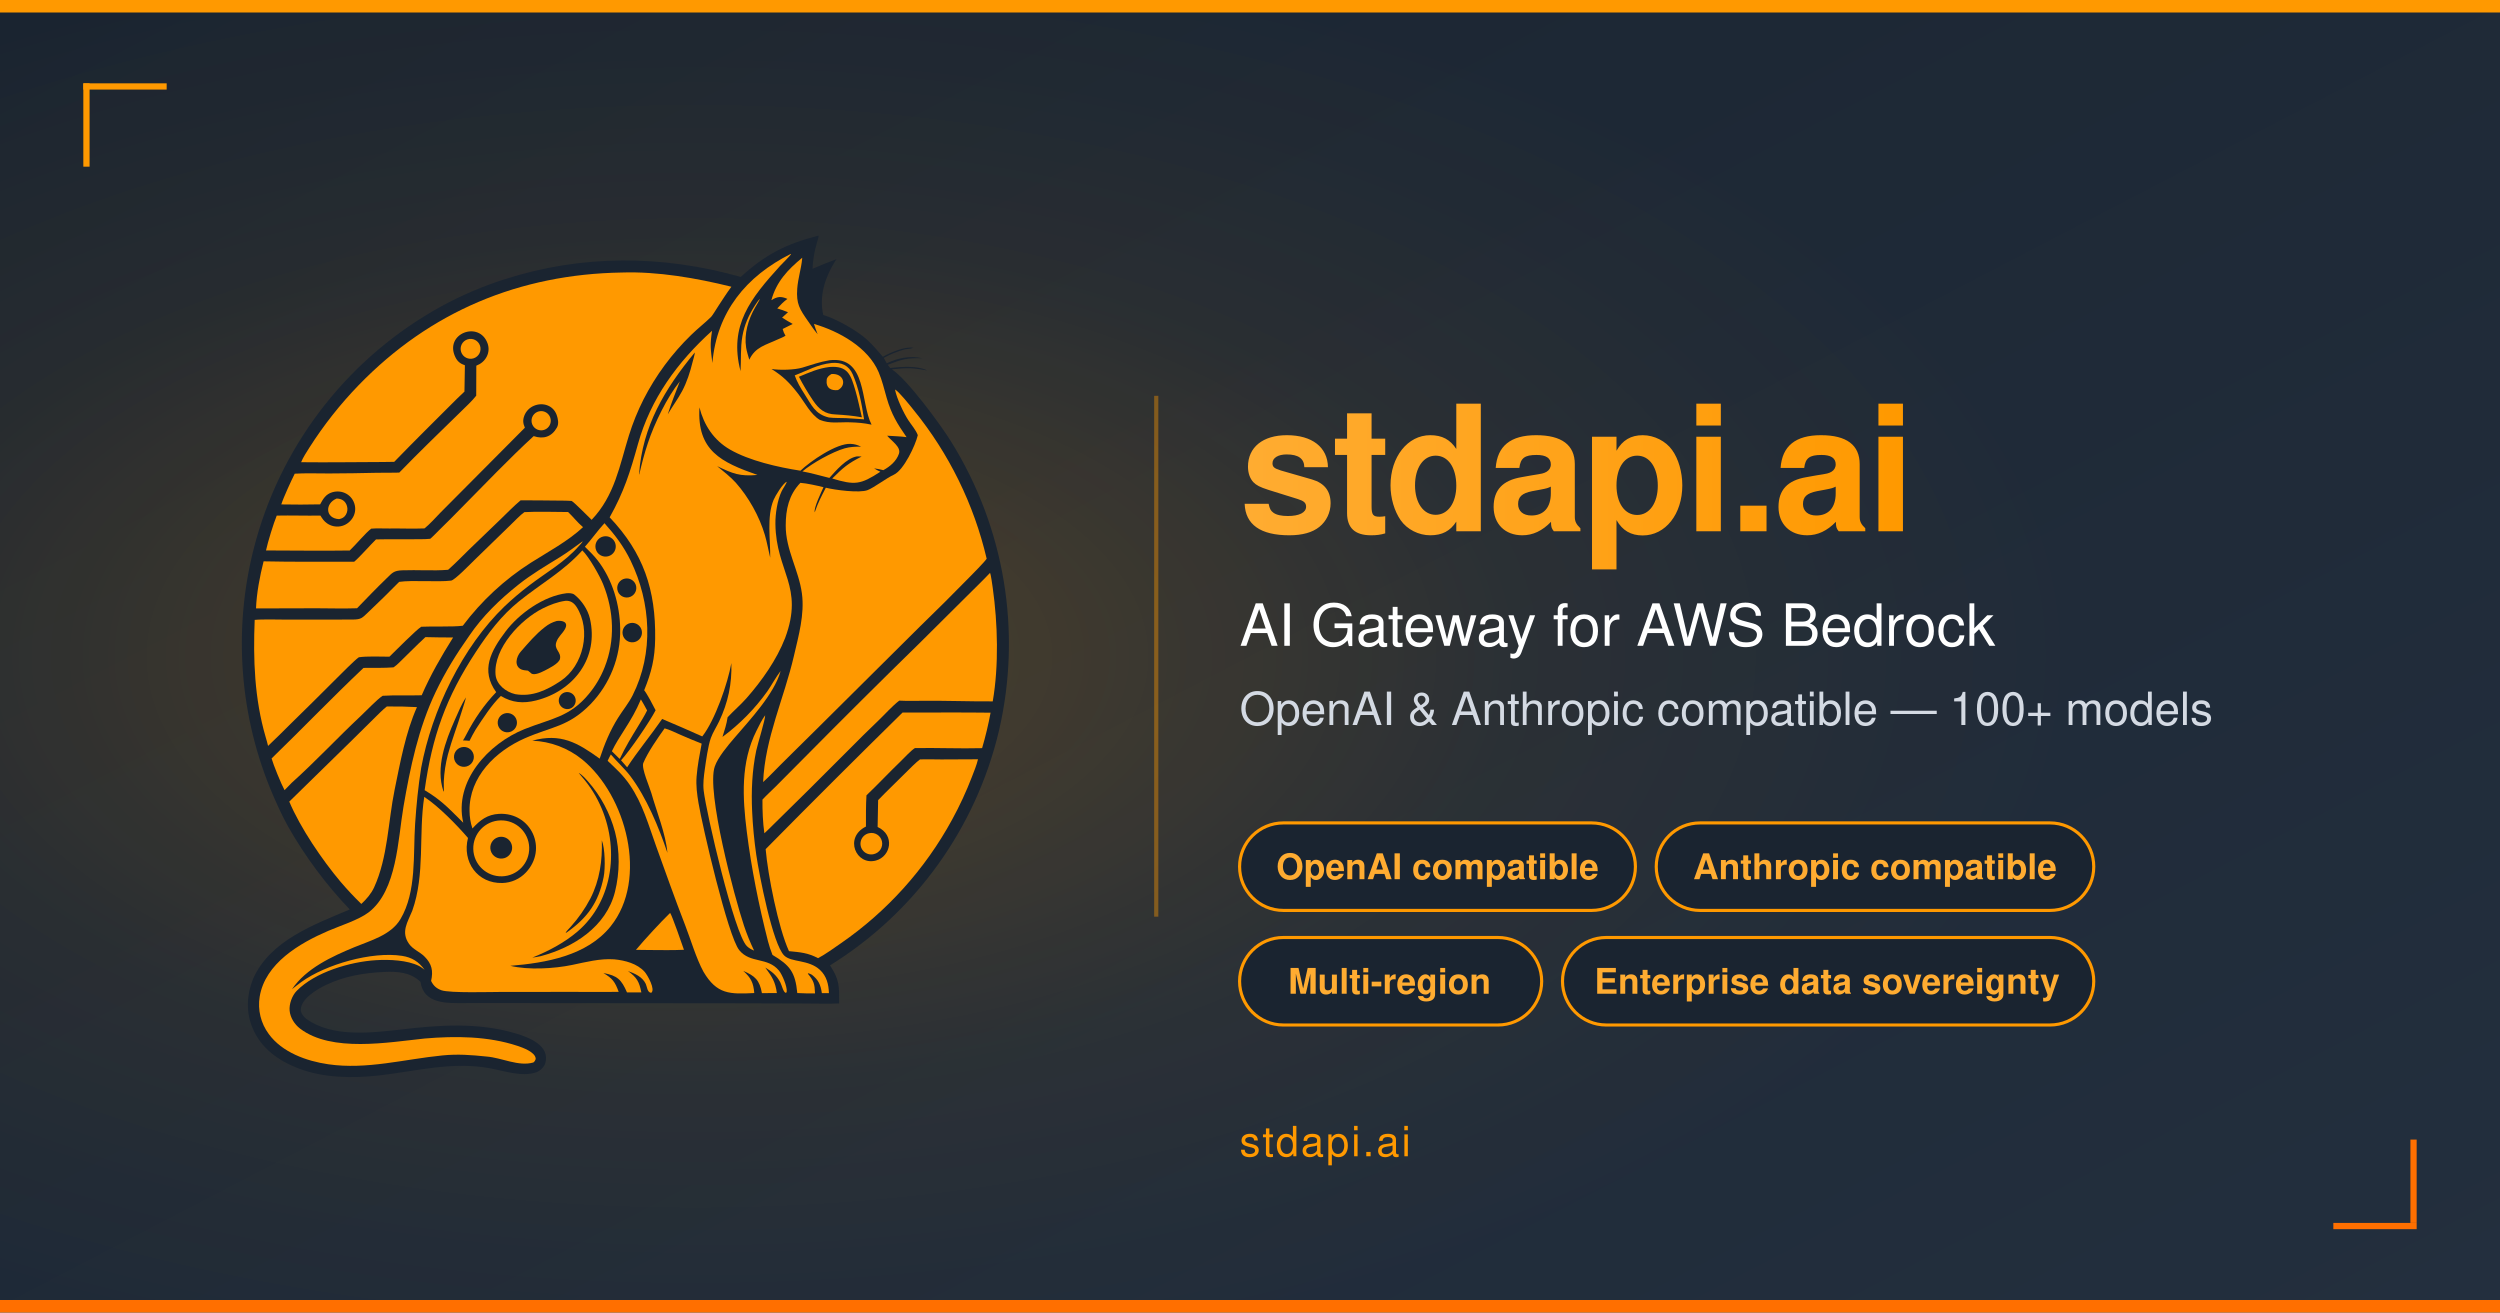
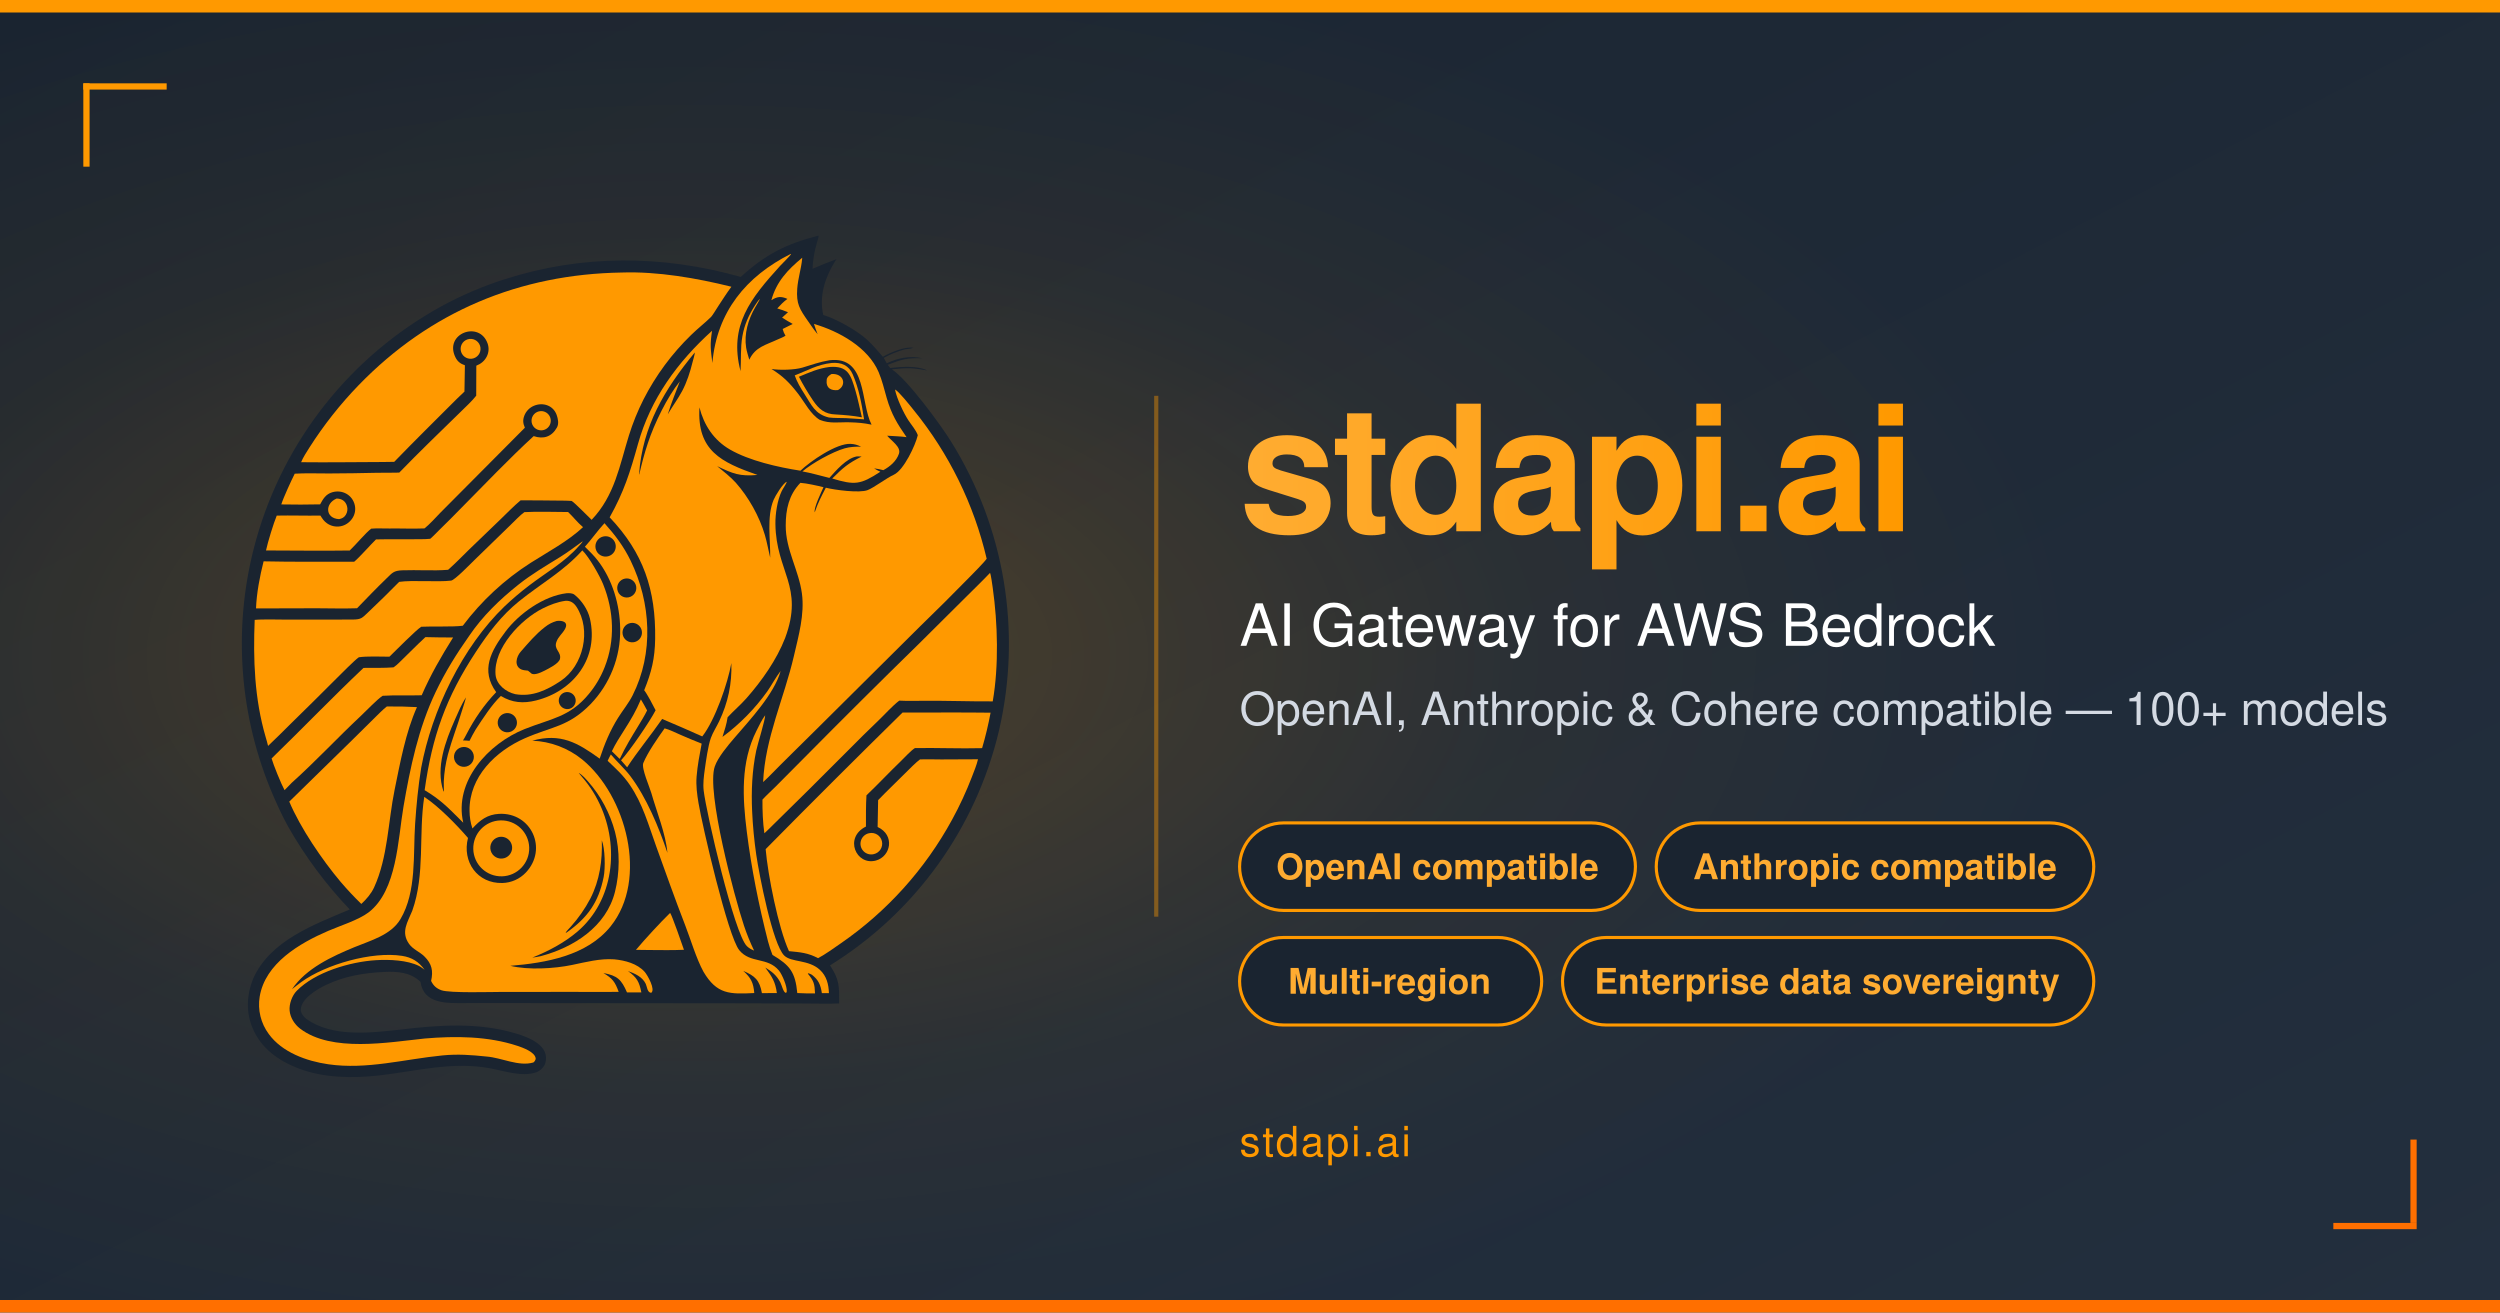
<svg xmlns="http://www.w3.org/2000/svg" width="1200" height="630" viewBox="0 0 1200 630" role="img" aria-label="stdapi.ai — AI Gateway for AWS Bedrock">
  <defs>
    <linearGradient id="bg" x1="0%" y1="0%" x2="100%" y2="100%">
      <stop offset="0%" stop-color="#1a2430" />
      <stop offset="100%" stop-color="#232f3e" />
    </linearGradient>
    <radialGradient id="glow" cx="28%" cy="50%" r="55%">
      <stop offset="0%" stop-color="#ff9900" stop-opacity="0.22" />
      <stop offset="60%" stop-color="#ff9900" stop-opacity="0.05" />
      <stop offset="100%" stop-color="#ff9900" stop-opacity="0" />
    </radialGradient>
    <linearGradient id="title" x1="0%" y1="0%" x2="100%" y2="0%">
      <stop offset="0%" stop-color="#ffac31" />
      <stop offset="100%" stop-color="#ff9900" />
    </linearGradient>
    <symbol id="logo" viewBox="128.44 50.44 1787.12 1953.12">
      <path fill="#1a2430" d="m1453.43 88.19.53.05c.89 1.79-2.44 11.96-3.26 14.62a236.74 236.74 0 0 0-10.12 59.26c18.46-8 34.64-14.4 53.43-21.55-1.1 1.6-2.16 3.23-3.18 4.88-22.2 35.98-36.03 77.57-26.23 119.76 29.76 9.01 76.71 35.53 98.79 56.2 11.43 10.7 23.92 25.11 34.24 37.1 15.99-9.34 49.7-23.55 67.78-20.02-6.63 3.01-13.44 2.02-20.05 3.81-14.69 4-32.48 11.16-45.69 18.68 1.89 4.02 4.39 8.1 6.63 11.96 26.04-12 51.61-17.4 79.7-11.06-34.84-.86-45.98 2.05-77.58 14.63 1.71 2.49 3.64 4.71 5.57 7.04 23.22-2.78 61.14-5.58 82.38 5.46-33.72-6.1-44.63-6.06-78.58-2.38 34.68 22.54 109.31 124.37 132.01 161.05a854.57 854.57 0 0 1 107.05 645.04 844.46 844.46 0 0 1-377.22 524.27c21.05 32.39 20.52 45.02 20.38 85-22.19 1.06-51.55.2-74.31.15l-138.64-.46-320.98-.34-235.59-.19-66.3.07c-38.18.07-91.56 3.03-98.64-47.36-23.01-21.91-51.44-23.45-81.93-22.18-44.44 2.16-88.15 9.54-128.82 28.9-18.93 9.02-56.72 30.7-56.5 56.19.07 6.92 6.74 15.52 12.18 19.5 57.65 42.11 145.05 31.29 210.43 24.05 86.6-10.29 173.21-16.61 258.14 8.88 28.4 8.52 77.07 27.1 64.75 66.99-2.5 8.1-11.55 16.39-19.47 19.37-32.07 11.31-71.93-3.13-104.91-9.06-84.8-15.23-162.76 6.67-246.43 16.19-58.84 6.69-123.97 5.84-180.1-15.77-44.18-17.01-83.17-44.5-102.04-89.68-15.14-35.44-13.47-74.34.84-109.77 37.46-86.03 137-121.77 215.92-155.25a946.45 946.45 0 0 1-137.19-184.31c-14.01-24.72-30.22-60.79-40.94-87.15a857.97 857.97 0 0 1-30.95-553.51 858.84 858.84 0 0 1 413.18-521.19 804.9 804.9 0 0 1 141.23-60.42c172.97-55.79 352.91-54.65 527.42-5.35 55.59-50.53 101.5-73.84 173.07-92.1z" />
      <path fill="#ff9900" d="M1014.66 170.47c80.16-2.73 167.19 12.46 244.84 31.7-10.41 14.05-19.54 28.47-29.09 42.96-3.04 4.62-13.26 21.47-16.12 24.28-14.27 14.04-30.04 26.03-44.63 40.4a546.9 546.9 0 0 0-106.34 143.97 521.96 521.96 0 0 0-32.51 80.23c-20.91 67.17-31.55 134.16-83.29 188.49-9.14-8.49-36.76-37.26-44.55-42.15-10.55-.9-28.42-.74-39.47-.9-24.86-.37-49.72-.52-74.58-.43-15.1 12.71-30.2 28.2-44.49 42.04l-69.23 66.65c-15.27 14.87-32.23 32.46-48.03 46.31-33.22 2.72-68.84-.13-102.33 1.14-19.35.74-22.28 5.64-35.62 18.54-22.3 21.53-43.75 43.92-65.32 66.17-28.45 1.05-61.77.11-90.53.02l-134.98.37c1.11-33.44 8.69-72.76 16.91-105.13 66.37 1.54 135.55.67 202.22.88 11.1-9.01 35.8-37.27 48.66-49.8 26-.65 52.7.06 78.76-.38 14.3-.23 27.99.37 42.3-1 5.73-4.7 15.14-14.68 20.7-20.14a2375.99 2375.99 0 0 0 47.55-47.58c51.7-52.15 108.98-112.33 162.67-161.49 21.65 7.43 40.31 1.72 52.03-19.42 4.56-8.22 2.27-19.36-.7-27.79-7.48-21.24-30.51-28.91-50.62-20.58a39.26 39.26 0 0 0-21.56 22.05c-3.83 10.04-2.94 17.52 1.2 27L609.78 706.7c-9.45 9.9-24.87 26.76-35.32 34.95-25.43 1.09-53.43-.18-79.07.2-13.5.2-26.04-.82-39.75.33-11.37 8-35.62 37.17-48.12 48.78-61.25 1-125.43-.06-186.85-.11 3.92-18.6 16.88-60.7 23.97-77.8 32-.7 64.98.53 97.53-.04 4.35 7.15 7.87 12.48 14.84 17.38a39.87 39.87 0 0 0 30.27 6.45c10.51-1.95 19.77-8.42 25.76-17.2a37.73 37.73 0 0 0 5.92-29.41c-4.99-23.3-28.12-35.94-50.62-29.22-14.2 4.23-20.36 14.87-26.85 26.96a2071 2071 0 0 1-86.7.11c4.54-14.78 22.57-53.86 30.01-68.58 21.58-1.48 54.1-.46 76.45-.5 36.12-.15 72.23-.67 108.34-1.54 16.2-.25 32.34.2 48.51-.38 44.64-46.07 91.49-91.15 137.4-135.98 10.24-10 25.9-24.66 34.4-35.7.2-22.32.26-44.65.22-66.98 10.4-4.11 18.6-10.74 23.6-20.96a36.96 36.96 0 0 0 1.74-28.17c-18.28-52.8-98.27-22.51-71.88 30.56 4.67 9.4 11.23 14.38 21.05 17.66-.2 19.6-.52 39.19-.99 58.78a560.82 560.82 0 0 0-16.55 15.75c-46.98 46.96-94.03 93.3-140.24 141.03-8.6.3-17.43.34-26.04.36-60.49.12-121.31 1.2-181.76.43 4.34-10.8 12.24-22.7 18.5-32.66A881.35 881.35 0 0 1 427.38 422c159.42-164.61 359.25-247.78 587.29-251.53z" />
      <path fill="#ff9900" d="m1391.86 128.96.67.61c-.84 2.6-20.77 22.18-24.55 26.35-64.77 71.58-114.94 132.4-88.08 234.7 1.57-26.35-.47-51.67 4.13-77.97 4.49-25.7 14.25-47.41 28.32-69.18 2.33-3.62 7.58-11.86 10.98-14.25-1.47 3.84-8.49 15.06-11.12 19.69-15.29 26.86-24.65 58.27-19.82 89.3 1.24 7.94 4.7 18.9 7.04 26.93 13.51-28.66 36.43-32.62 63.21-45.2 5.89-2.78 12.14-4.8 17.6-8.4-3.34-5.9-4.57-8.5-6.32-15.05a638.63 638.63 0 0 0 22.47-11.21c-8.01-4.6-16.02-9.08-23.74-14.16 4.05-3.93 8.93-8.14 13.16-11.98-8.69-3.75-14.82-5.7-23.93-8.51 7.41-8.06 13.81-14.85 22.68-21.29-14.38-6.42-23.02-5.25-35.87 2.91 11.26-41.31 36.49-68.07 68.9-94.77l-.07.97-.15 1.6c-1.79 21-9.29 43.59-10.94 66.53-2.42 33.83 5.27 45.45 24.44 72.9 6.79 9.71 13.44 19.6 21.09 28.67a329.29 329.29 0 0 1-8.18-22.93c55.9 16.25 120.74 52.15 144.45 107.75 7.84 18.39 12.39 38.42 18 57.71 10.6 36.41 23.19 56.86 44.26 87.28-10.78-1.7-32.01-2.52-43.26-3.22 9.38 11.65 31.59 24.97 26.24 40.29-5.83 16.7-19.76 28.3-34.79 36.6-8.1-2.05-12.48-3-20.73-4 4.65 3.06 9.07 5.09 14.04 7.53-44.37 29.03-57.08 30.28-107.47 15.12 24.17-24.1 35.13-33.65 65.68-49.05-1.8-.11-9.32-.55-10.77-.3-23.05 4-46.91 32.03-61.23 48-19.15-4.62-41.39-11.24-60.2-14.5 21.88-18.52 67.1-43.74 94.48-51.55 11.49-3.27 24.75-3.98 36.59-3.7-8.65-3.88-13.65-5.71-23.51-6.24-31.35-1.68-89.89 38.77-111.94 59.9-49.44-7.69-114.08-22.14-157.66-47.46-35.74-20.76-57.77-54.16-67.75-93.87-5.85 96.78 48.6 122.43 129.52 150.8-39.8 3.42-54.32-2.55-89.98-19.6 12.65 10.35 30.86 24.8 41.61 36.95 28.79 32.52 52.65 75.27 64.92 116.87 4.95 16.8 7.76 33.93 11.82 50.53.77-39.23-8.18-91.57 7.63-129.2 3.65-8.7 20.75-37.11 29.3-40.34-.79 4.57-8.65 15.42-11.22 20.8-9.91 20.7-14.36 50.92-14.07 73.56 1.39 107.42 64.68 138.72 21.72 254.37-18.98 48.74-51.93 95.44-86.46 134.63-12.84 14.58-28.71 28.03-41.97 42.33-2.09 14.79-6.96 29.55-11.41 43.81a456 456 0 0 0 100.06-101.69c9.18-12.99 19.67-32.72 28.79-44.16l.89-1.1c-14.53 51.76-68.59 108.78-103.76 149.95-14.15 16.57-35.93 42.17-43.16 62.91-19.34 55.44 44.03 291.94 65.1 355.29a465.74 465.74 0 0 0 22.66 55.79c-6.25-2.51-11.19-5.18-16.08-9.88-28-26.96-90.71-297.28-96.49-347.18-1.81-15.61.3-31.88 2.48-47.39 2.64-18.76 7.3-52.98 13.57-70.2 4.63-12.74 12.63-24.83 18.47-37.13 19.91-41.91 28.74-83.54 27.26-130.02-7.84 44.91-36.59 127.89-64.95 163.75-30.57-13.98-58.88-25.8-89.53-38.97-24.77 35.87-54.12 71.15-78.18 107.9a649.53 649.53 0 0 1-13.6-15.62c19.98-21.75 64.22-86.38 77.17-111.7-4.62-9.4-19.7-37.91-25.52-44.7 16.39-40.14 23.87-71 24.51-114.44 1.63-109.48-26.19-192.21-101.56-271.49 31.97-56.98 45.67-100.82 63.24-163.82 28.14-100.94 88.13-182.9 165.29-252.64-4.74 32-3.21 40.54.74 71.97 9.86-113.83 75.17-193.5 174.84-243.49z" />
      <path fill="#1a2430" d="M1478.44 366.3c84.37-10.11 68.45 94.13 93.92 143.74-18-3.7-30.04-4.68-48.41-5.23-24.63-.74-44.11 3.71-67.31-5.5-20.69-12.67-33.21-38.76-48.01-57.91-19.13-24.75-33.48-39.16-59.59-55.61 18.45 3.03 51.31 2.12 68.82-3.04 21.18-6.23 38.34-12.84 60.58-16.45z" />
      <path fill="#ff9900" d="M1483.28 372.35c21.6-1.78 38.26 5.08 47.16 25.66 13.69 31.67 20.06 66.22 25.17 100.16-13.29-.65-26.71-2.15-40.12-2.65-12.51-.47-26.05.01-38.35-1.45-31.09-7.37-38.52-27.57-54.72-52.72-8.17-12.69-16.78-26.98-21.58-41.28 29-10.95 49.87-24.16 82.44-27.72z" />
      <path fill="#1a2430" d="M1478.14 381.36c41.75-3.4 47.93 17.71 58.37 53.27 5.67 19.33 9.49 39.41 14.24 59-22.08-3.83-36.08-4.94-58.5-6.35-24.55-.62-37.7-12.2-50.7-31.4a555.63 555.63 0 0 1-31.36-52.74c23.7-9.72 42.32-18.51 67.95-21.78z" />
      <path fill="#ff9900" d="M1482.94 397.06c27.2-2.13 34.88 24.96 14.45 35.78-15.44 1.73-27.39-4.2-25.14-23.33.67-5.72 5.7-9.79 10.69-12.45z" />
      <path fill="#1a2430" d="M1177.84 348.9c-.01 4.93-3.84 16.59-5.19 22.11-5.25 21.5-12.76 44.74-23.16 64.17-9.49 17.7-22.01 34.5-32.04 51.86 8.39-26.96 17.12-47.47 26.98-73.56-28.32 34.76-57.29 94.73-71.31 137.58-7.84 23.52-13.65 45.35-19.08 69.45l-.58 1.87.42-1.12-.49-.66c7.73-107.49 57.07-190 124.45-271.7z" />
      <path fill="#ff9900" d="M976.17 730c23.64 26.26 42.93 51.71 58.49 83.86 45.4 93.84 51.95 206 4.31 300.48-8.64 17.14-21.88 33.33-32.1 49.54-18.36 29.12-30.62 59.26-41.4 91.69-49.77-35.96-87.16-57.47-150.46-40.09a189.03 189.03 0 0 1 111.57 42.04c97.59 79.66 148.6 266.64 63.14 372.65-52.74 65.41-144.15 81.36-223.73 87.83 39.92 9.74 97.74 6.41 138-1.96 30.7-6.38 62.13-14.75 93.92-12.51 23.75 2.17 51.71 9.5 68.03 28.03 6.58 7.48 24.73 39.97 14.48 46.74-8.95-.86-9.21-14-12.09-19.97-7.67-15.97-24.23-23.01-39.78-28.69 20.06 14.5 25.14 23.7 29.96 47.72-10.44.2-21.61-.04-32.11-.1-12.41-28.64-21.41-37.33-52.6-43.16 20.7 12.42 25.83 19.51 34.12 42.05-31.42.55-64.57 0-96.17.05l-163.23.06c-24.2.02-117.87 2.92-136.31-3.72-11-3.96-18.05-10.27-23-20.81 4.98-22.43 1.81-38.14-15.12-54.8-10.62-10.47-25.37-15.5-34.13-27.92-18.84-26.73-3.1-48.33 7.22-74.04 28.96-81.14 13.74-169.86 26.73-254.09 32.07 21.16 72.35 62.26 97.64 91.71-13.6 53.15 20.92 102.08 76.8 100.55a74.72 74.72 0 0 0 52.35-23.37c49.74-52.6 12.17-134.66-59.75-130.97-26.12 1.34-42.45 13.87-59.5 32.61-4.48-12.81-6.3-26-6.48-39.42-1.02-75.93 58.31-133.28 123.57-161.93 60.91-26.75 96.88-25.18 146.7-76.25a236.5 236.5 0 0 0 66.03-167.71c-.7-54-17.11-110.46-50.46-153.24-8.51-10.92-18.42-20.64-28.32-30.28 14.99-16.55 28.58-36.35 43.68-52.57z" />
      <path fill="#1a2430" d="M918.65 1287.53c6.39 2.68 16.33 13.79 21.04 19.16a278.77 278.77 0 0 1 60.03 112.56c11.16 42.11 10.6 91.33-.1 133.65-19.64 77.75-91.82 123.96-165.86 143.58a191.24 191.24 0 0 1-18.64 3.17c35.52-14.18 71.2-32.92 100.4-57.77 82.04-69.83 94.35-190 50.33-284.28-12.83-27.47-27.21-47.35-47.2-70.07z" />
      <path fill="#1a2430" d="M970.21 1437.79c7.43 18.2 8.06 62.39 4.15 81.99-11.33 56.77-36.19 90.89-81.96 123.41l-2.78 1.34c-.03-2.22 8.76-11.04 11.01-13.56a304.68 304.68 0 0 0 44.24-63.5c20.64-40.37 26.91-84.85 25.34-129.68zm2.84-678a22.74 22.74 0 1 1 11.21 44.08 22.74 22.74 0 0 1-11.21-44.08zm60.24 193.28a21.7 21.7 0 1 1 8.14 42.6 21.7 21.7 0 0 1-8.14-42.6zm-11.3-99.4a21.3 21.3 0 1 1 7.89 41.88 21.3 21.3 0 0 1-7.89-41.87z" />
      <path fill="#ff9900" d="M1624.68 431.55c9.23 4.9 34.11 36.53 41.64 45.87a823.43 823.43 0 0 1 162.99 331.89c-5.69 8.45-30.47 33.05-38.73 41.57-36.42 37.25-73.35 74-110.77 110.25l-228.97 227.41c-36.13 36.02-73.02 71.64-108.63 108.07-3.75 3.7-8.01 7.55-11.89 11.18 4.11-97.69 46.93-187.37 68.73-281.51 10.47-45.23 24.06-92.74 17.86-139.3-6.95-52.17-36.57-98.32-36.14-151.95 0-35.63 6.89-68.27 32.73-95.11 14.09 1.02 37.8 6.26 51.58 9.77-4.27 9.5-22.4 46.84-19.56 55.97 7.53-22.1 14.17-34.19 24.71-54.86 19.6 4.97 75.47 12.49 93.46 5.3 14.83-5.93 41.53-26.55 58.49-34.38 22.07-10.18 48.1-65.43 53.39-88.22-4.09-11.3-14.13-22.63-20.85-32.88-11.03-16.82-26.25-49.33-30.04-69.07zm16.83 721.13c65.16.13 131.46-.59 196.51.3a799.13 799.13 0 0 1-18.93 79.16c-49.48 1.35-100.38-1.03-149.96-.17-8.75 5.26-23.92 22.03-32.06 29.84-25.72 24.68-50.28 51.11-76.09 75.62-1.44 23.73-1.1 46.03-1.15 69.7-49.77 24.62-21.87 87.91 22.27 75.86 33.18-9.06 43.23-56.63 3.78-74.88.24-19.98.61-39.96 1.13-59.94 19.1-19.9 40.21-39.76 59.7-59.4 7.28-7.34 26.62-26.66 33.7-31.47 14.5-.62 32.68.01 47.61.05 27.31.05 54.62-.08 81.93-.39-2.81 12.28-9 27.59-13.64 39.44a786.82 786.82 0 0 1-44.41 95.75 800.8 800.8 0 0 1-247.92 275.5c-14.75 10.17-35.57 25.29-51.01 33.27-23.13-12.14-39.47-13.12-64.96-15.66-23.96-52.43-47.24-170.77-52.05-227.7a28060.6 28060.6 0 0 1 305.55-304.88zM926.77 790.71c15.17 14.65 39.08 57.31 46.51 75.71 24.07 59.62 27.1 125.24 3.3 185a216.57 216.57 0 0 1-35.61 60.15c-42.64 51.51-84.05 54.45-143.12 78.02-80.35 32.06-158.3 116.26-136.89 208.99l-6.63-6.57c-28.48-28.49-45.02-45.33-79.56-66.07 16.7-119.82 47.5-207.25 114.99-309.61 27.4-41.58 56.12-79.93 95.36-111.7 48.9-39.61 98.3-66.09 141.65-113.92z" />
      <path fill="#1a2430" d="M891.51 886.34c5.58-.4 12.8-.34 17.34 3 16.2 12.66 30.23 33.51 34.86 53.55 20.27 87.78-35.87 161.54-120.11 182.78-28.52 7.18-53.46 5.28-78.69-10.04-20.54 19.49-40.7 51.15-56.25 74.86-5.04 8.15-9.32 16.78-13.71 25.3-4.2-.66-10.17-.71-14.55-.88 2.64-3.95 5.54-9.56 7.77-13.86 17.9-34.52 39.33-65.63 66.3-93.9-35.36-48.82-11.86-92.02 21.1-135.61 30.27-40.03 84.95-78.99 135.94-85.2z" />
      <path fill="#ff9900" d="M888.57 903.32c11.03-1.1 19.19 4.21 25.13 13.32 33.7 51.7 15.67 131.58-35.3 165.53-30.92 20.6-63.7 36.04-101.3 29.46-21.13-4.81-42.22-21.48-44.06-43.58-4.9-58.96 56.51-123.55 105.54-147.91 16.5-8.2 32.5-14.25 49.99-16.82z" />
      <path fill="#1a2430" d="M869.65 948.24c12.9-1.71 27.3 2.47 18.04 18.64-5.94 10.37-14.32 15.86-18.76 27.97-6.44 17.53 11.69 22.09 7.8 38.66-3.39 10.35-24.4 20.46-33.45 25.22-8.47 4.08-20.51 10.41-29.2 7.5l-8.7-7.07c-4.24-.45-10.91-.93-14.7-2.68-16.72-7.54-11.38-28.34-1.6-39.49 16.73-19.1 33.4-39.02 53.56-54.68 9.13-7.1 16-10.83 27.01-14.07zm-202.77 170.62c-.35 4.21-7.44 25.31-8.97 30.37-9.48 31.54-22.79 65.31-31.16 97.06a291.65 291.65 0 0 0-9.28 60.68c-.26 5.66.55 19.72.31 22.29l-1.26-1.55c-17.44-52.37 4.67-111.1 25.82-159.09 7.44-16.87 14.65-34.16 24.54-49.76zm-10.02 111.34a22.17 22.17 0 1 1 11.17 42.92 22.17 22.17 0 0 1-11.17-42.92zm96.8-75.64a21.5 21.5 0 1 1 11.37 41.48 21.5 21.5 0 0 1-11.38-41.48zm133.63-46.84a19.1 19.1 0 1 1 11.18 36.56 19.12 19.12 0 0 1-11.18-36.56z" />
      <path fill="#ff9900" d="M797.4 705.32c26.81-1.68 69.48-.33 97.61-.24 11.8 11.16 20.14 22.64 33.3 33.8-34.05 31.61-77.22 54.49-116.5 79.37a579.77 579.77 0 0 0-151.86 140.64c-22.7 2.96-67.35.87-92.78 2.26-11.12 6.76-58.64 54.88-71.01 66.83-17.97-.19-51.58-1.33-68.28 1.3-9.58 6.55-40.94 38.47-50.32 47.74-33.8 33.88-67.82 67.55-102.06 101a2610 2610 0 0 1-50.22 49.16c-1.5-6.61-3.52-13.37-5.41-19.89-24.98-85.79-28.04-172.99-24.46-261.43 15.95-1.77 56.38-.63 73.62-.6l144.55-.17c20.01-.2 21.37-3.26 35.51-16.63a2659.73 2659.73 0 0 0 68.82-67.5c30.23-4.33 85.56.88 115.95-2.8 8.1-.97 43.1-37.22 52.06-45.9l81.3-79.03c8.3-8.04 21.13-21.55 30.17-27.91zm130.23 64.89c-.47 2.5-6.35 8.22-8.48 10.66-32 36.56-74.13 59.76-111.48 88.48a659.3 659.3 0 0 0-54.31 46.1c-94.3 90.59-162.67 232.71-186.32 360.73-6.68 41.66-10.63 82.41-13.51 124.64-4.7 68.84 3.72 151.38-32.73 212.96-21.14 35.73-66.97 47.77-102.7 62.57-50.41 20.88-107.99 47.31-139.47 93.95a495.5 495.5 0 0 1 20.87-16.17c54.57-39.35 157.52-68.76 224.77-58.38 22.17 3.42 37.43 13.11 50.46 31.12-3.87-2.77-8.24-6.42-12.5-8.55-26.33-13.1-66.33-14.72-95.93-12.92-57.87 3.52-135.97 26.53-177.08 68.43-10.59 10.78-17.28 29.92-15.8 44.61 1.55 15.47 11.06 30.36 23.34 39.73 70.4 53.72 197.03 30.52 278.17 22.1 68.36-5.86 141.16-5.43 206.98 16.38 11 3.64 39.88 13.73 40.76 28.56.14 2.23-3.2 7.96-5.43 8.6-32.81 9.5-70.42-10.71-104.06-13.29-35.61-3.71-64.52-5.84-98.43-2.53-85 8.3-169 32.23-255 19.78-48.5-7.02-103.14-26.57-132.95-67.61-17.7-23.88-25-53.9-20.24-83.25 12.23-74.46 88.9-119.29 152.84-146.86 26.15-11.28 68.11-24.41 90.23-41.32 63.76-48.76 65.41-163.1 77.87-235.78 15-87.47 33.35-175.31 71.74-255.92 21.32-44.79 46.55-85.32 75.05-125.71 30.19-44.41 67.92-80.77 109.77-114.1 29.17-23.24 60.24-41.37 91.87-60.95 17.52-10.85 35-23.86 51.7-36.06zm182.79 417.72c9.18 2.14 26.05 10.29 35.67 14.53a1176.73 1176.73 0 0 0 47.04 19.57c-4.64 24.35-9.33 48.81-11.32 73.55-1.62 20.18 1.01 39.31 4.29 59.16 8.31 50.15 65.71 297.55 90.99 328.4 24.84 30.31 63.03 14.58 88.58 45.52 7.3 8.84 18.72 36.17 17.29 47.07-.25 1.91.02 1.13-1.84 2.5-5.5-.05-9.15-17.29-12.52-23.48-8.72-16.03-18.18-23.48-33.48-32.92 15.11 20.55 22.48 31.59 25.87 56.98-11.01.19-22.36.1-33.39.14-5.16-29.01-15.45-38.37-41.61-49.65 17.22 15.65 22.64 26.29 24.54 49.47-54.31 2.73-83.51 3.33-113.44-47.65-16.24-29.84-28.44-71.96-40.99-104.25-22.71-58.45-43.57-117.63-64.86-176.58-17.14-47.45-29.46-93.41-58.41-135.95-14.98-22.01-30.48-35.78-49.57-53.94 2.1-4.85 4.67-9.56 7.12-14.25 13.14 15.75 31.25 32.16 43.15 47.85 36.09 47.53 64.4 115.42 83.12 171.79-3.45-41.87-24.5-93.03-35.89-133.51-3.45-12.28-22.65-55.72-17.92-66.96 10.39-24.71 31.83-55.13 47.58-77.39zm726.39-347.02c1.97 3.42 5.24 27.8 5.98 33.08 11.26 79.9 13.85 173.95.05 253.74-52.68.34-105.72-1.87-158.44-1.26-16.8.2-33.41.47-50.22-.41-15.38 11.75-32.41 30.97-46.66 44.56a3182.81 3182.81 0 0 0-66.97 66.02 17567.71 17567.71 0 0 1-179.76 178.28l-7.72 7.23c-3.42-24.1-4.42-50.8-4.26-75.13 7.71-8.53 20.66-20.33 29.18-28.85l65.42-65.84a21476.7 21476.7 0 0 1 256.04-254.53l103.68-103.05c17.77-17.8 36.43-35.68 53.68-53.84z" />
      <path fill="#ff9900" d="M490.37 1139.12c22.42-.33 44.85.14 67.23 1.43-25.33 56.92-37.24 123.1-49.79 184.25-14.68 71.56-15.06 151.03-45.89 218.26-6.29 13.72-17.45 26.78-28.5 36.81a733.12 733.12 0 0 1-46.22-49.32c-41-48.71-89.66-120.03-114.6-179.08l140.02-136.98 47.46-46.92c8.38-8.25 21.4-21.63 30.3-28.45z" />
      <path fill="#ff9900" d="M576.48 984.29c20.33.73 41.41.64 61.81.82-26.34 42.12-50.26 83.31-70.1 128.99-28.25.89-59.96-.57-87 1.15l-.86.53c-10.65 6.56-37.53 34.61-48.44 44.82-51.52 48.26-101.24 101.8-153.68 148.76l-16.13 16.55c-7.05-12.56-25.28-57.4-28.94-70.77 68.94-66.81 135.82-136.59 205.17-202.13 20.82-.13 46.5.39 66.82-1.2 4.31-2.7 8.1-6.08 11.77-9.6 19.97-19.2 39.24-39.11 59.58-57.92zm758.36 174.5c1.09 6.65-17.13 65.59-19.87 78.67-9.37 44.76-11.29 90.54-9.17 136.12a993.48 993.48 0 0 0 9.18 96.51c6.28 42.86 36.63 200.5 62.66 225.2 16.35 15.53 54.15 8.31 79.5 31.8 14.97 13.87 19.44 32.28 20.04 51.96l-15.77-.12c-2.73-18.5-7.49-29.61-22.42-41.06-3.63-1.94-3.91-2.12-7.83-3.24l-1.06.9c13.49 16.42 15.15 22.48 16.06 44.11-13.06.35-26.49-.38-39.57-.86-4.49-46.42-16.17-61.9-55.42-85.14a248.93 248.93 0 0 1-9.91-30.15c-20.6-80.46-37.13-162.75-47.42-245.11-9.5-76.01-13.96-154.43 21.62-224.99 5.86-11.61 11.67-24.19 19.38-34.6zM744.17 1393.4a62.44 62.44 0 1 1 3.2 124.84 62.44 62.44 0 0 1-3.2-124.84z" />
      <path fill="#1a2430" d="M738.8 1430.97a24.35 24.35 0 1 1 13.43 46.81 24.35 24.35 0 0 1-13.43-46.81z" />
      <path fill="#ff9900" d="M1122.74 1599.88c4 4.84 27.62 72.79 30.85 82.34-24.79 1.16-51.92.65-76.84.5a957.9 957.9 0 0 1-30.32-.39c20.25-23.95 53.74-60.52 76.31-82.45zm-65.27-476.59c4.95 7.93 9.4 16.44 13.87 24.68-4.67 9.97-14.31 25.68-20.1 35.2-15.16 24.89-28.08 45.62-40.51 72.23l-1.36.11a1188.83 1188.83 0 0 1-16.67-16.49c7.4-15.82 18.25-32.62 27.66-47.4 14.93-23.45 26.35-42.68 37.11-68.33zm509.42 298.72a23.9 23.9 0 0 1 10.61 46.63 23.92 23.92 0 1 1-10.61-46.63zM670.32 319.73a22.21 22.21 0 1 1 14.02 42.15 22.21 22.21 0 0 1-14.02-42.15zM378.38 674.96c11.35.24 19.82 5.57 23.07 16.88a24.11 24.11 0 0 1-2.64 19.45c-3.9 6.18-8.27 8.1-15.02 9.68-31.34-1.7-31.83-35.3-5.41-46.01zm455.54-195.14a21.48 21.48 0 1 1 .78 42.94 21.48 21.48 0 0 1-.78-42.94z" />
    </symbol>
  </defs>
  <rect width="1200" height="630" fill="url(#bg)" />
  <rect width="1200" height="630" fill="url(#glow)" />
  <rect x="0" y="0" width="1200" height="6" fill="#ff9900" />
  <rect x="0" y="624" width="1200" height="6" fill="#ff6f00" />
  <rect x="40" y="40" width="40" height="3" fill="#ff9900" />
  <rect x="40" y="40" width="3" height="40" fill="#ff9900" />
  <rect x="1120" y="587" width="40" height="3" fill="#ff6f00" />
  <rect x="1157" y="547" width="3" height="40" fill="#ff6f00" />
  <use href="#logo" x="90" y="105" width="420" height="420" />
  <line x1="555" y1="190" x2="555" y2="440" stroke="#ff9900" stroke-opacity="0.4" stroke-width="2" />
  <text x="595" y="255" font-family="Helvetica, Arial, sans-serif" font-size="84" font-weight="800" fill="url(#title)" letter-spacing="-2">stdapi.ai</text>
  <text x="595" y="310" font-family="Helvetica, Arial, sans-serif" font-size="28" font-weight="500" fill="#ffffff">AI Gateway for AWS Bedrock</text>
-   <text x="595" y="348" font-family="Helvetica, Arial, sans-serif" font-size="22" font-weight="400" fill="#d4dae3">OpenAI &amp; Anthropic compatible — 100+ models</text>
+   <text x="595" y="348" font-family="Helvetica, Arial, sans-serif" font-size="22" font-weight="400" fill="#d4dae3">OpenAI, Anthropic &amp; Cohere compatible — 100+ models</text>
  <g font-family="Helvetica, Arial, sans-serif" font-size="17" font-weight="600" fill="#ffac31">
    <g transform="translate(595, 395)">
      <rect width="190" height="42" rx="21" fill="#1a2430" stroke="#ff9900" stroke-width="1.5" />
      <text x="95" y="27" text-anchor="middle">OpenAI compatible</text>
    </g>
    <g transform="translate(795, 395)">
      <rect width="210" height="42" rx="21" fill="#1a2430" stroke="#ff9900" stroke-width="1.5" />
      <text x="105" y="27" text-anchor="middle">Anthropic compatible</text>
    </g>
    <g transform="translate(595, 450)">
      <rect width="145" height="42" rx="21" fill="#1a2430" stroke="#ff9900" stroke-width="1.5" />
      <text x="72" y="27" text-anchor="middle">Multi-region</text>
    </g>
    <g transform="translate(750, 450)">
      <rect width="255" height="42" rx="21" fill="#1a2430" stroke="#ff9900" stroke-width="1.5" />
      <text x="127" y="27" text-anchor="middle">Enterprise data sovereignty</text>
    </g>
  </g>
  <text x="595" y="555" font-family="Helvetica, Arial, sans-serif" font-size="20" font-weight="500" fill="#ff9900" letter-spacing="1">stdapi.ai</text>
</svg>
